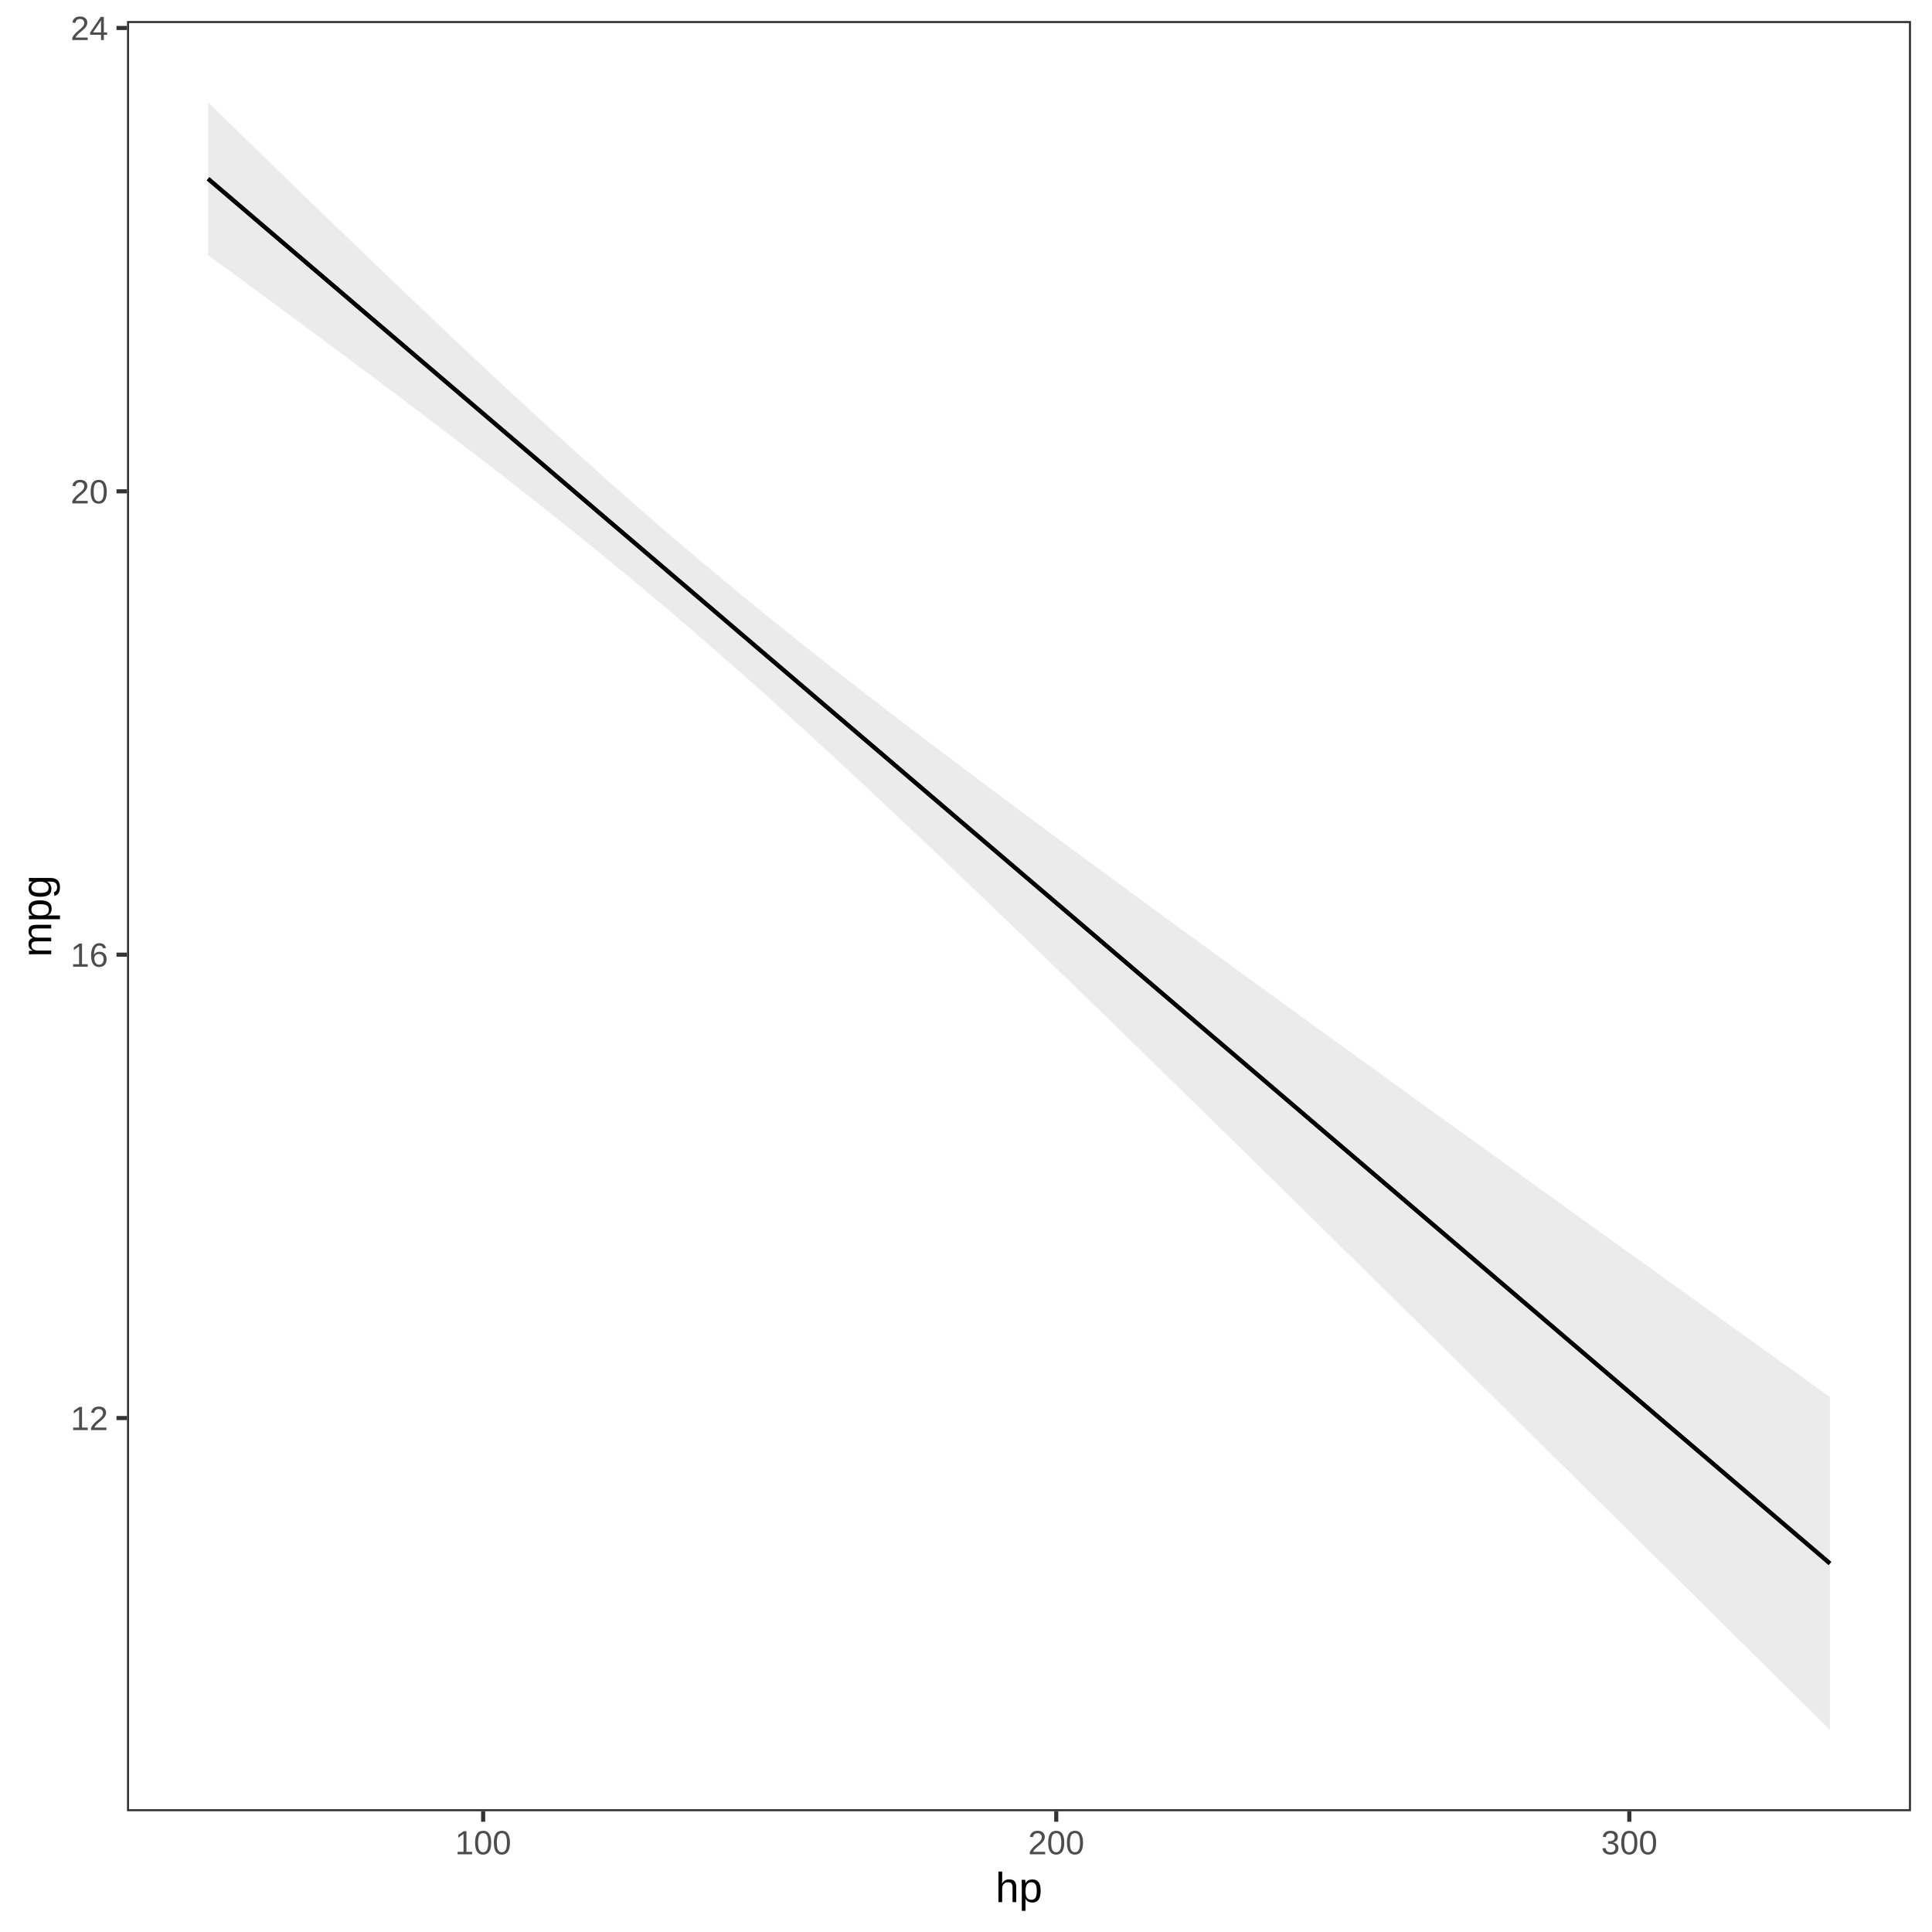
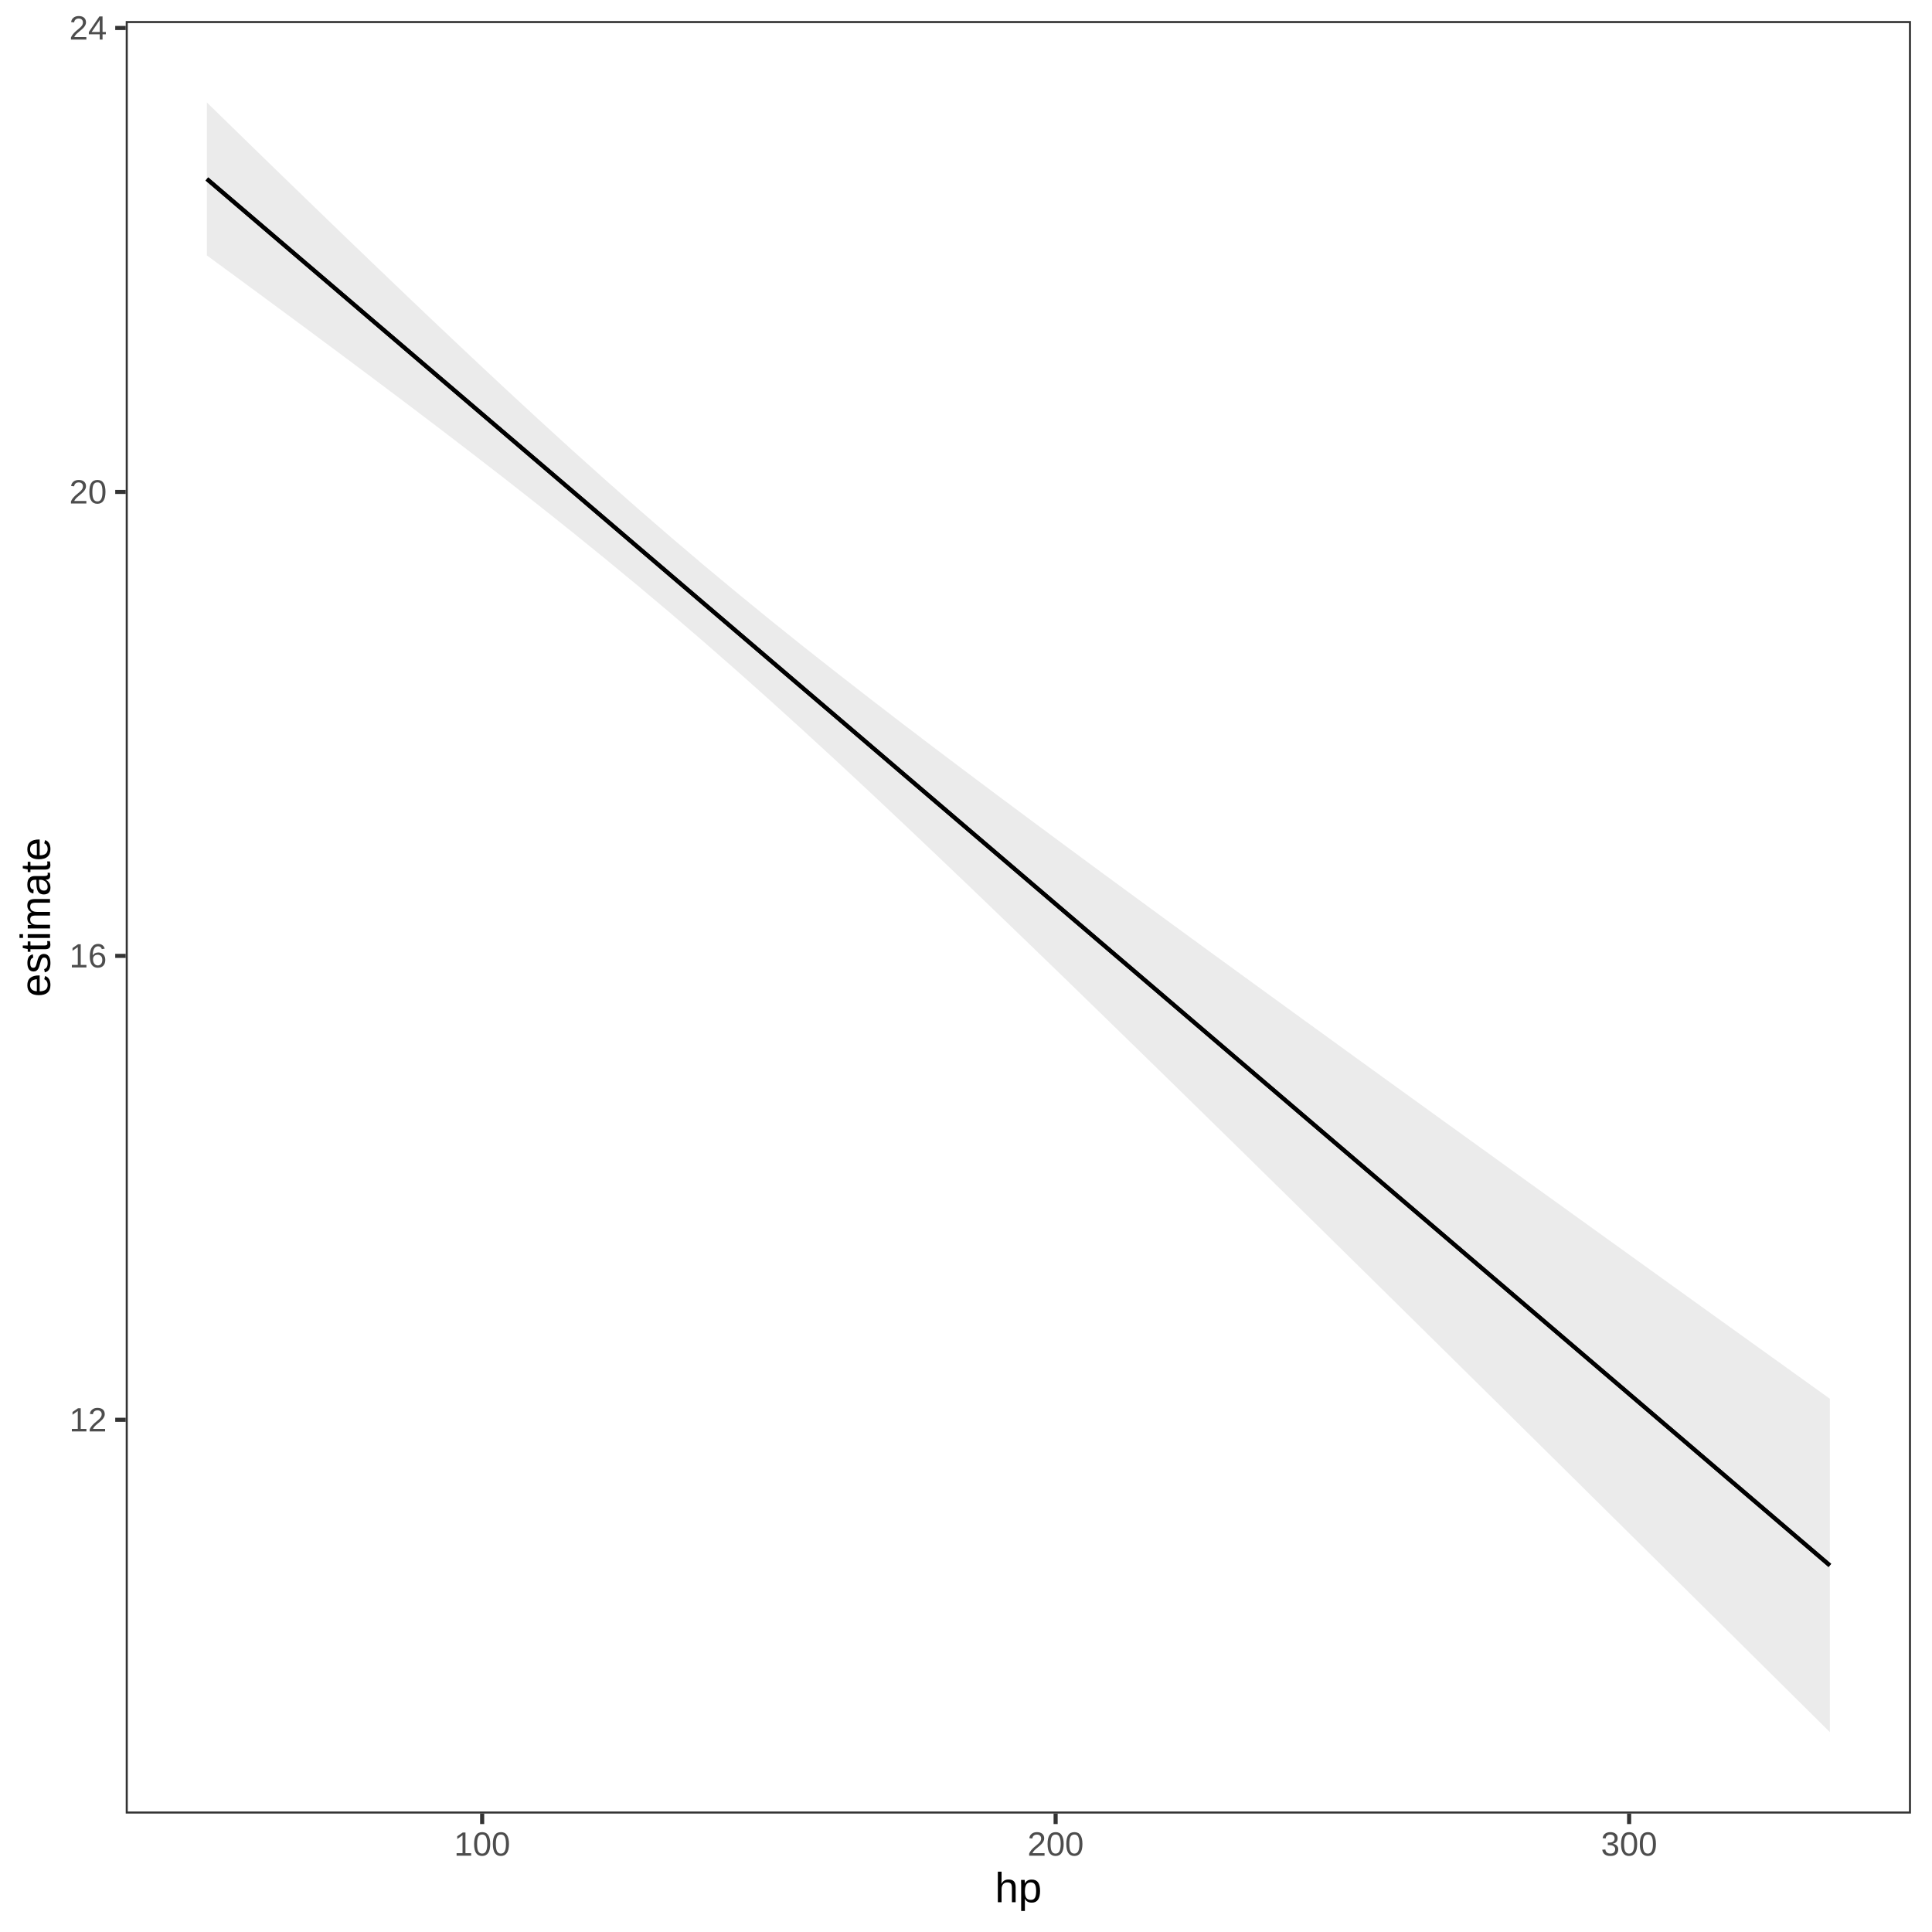
<svg xmlns="http://www.w3.org/2000/svg" width="504.00pt" height="504.00pt" viewBox="0 0 504.00 504.00">
  <g class="svglite">
    <defs>
      <style type="text/css">
    .svglite line, .svglite polyline, .svglite polygon, .svglite path, .svglite rect, .svglite circle {
      fill: none;
      stroke: #000000;
      stroke-linecap: round;
      stroke-linejoin: round;
      stroke-miterlimit: 10.00;
    }
    .svglite text {
      white-space: pre;
    }
    .svglite g.glyphgroup path {
      fill: inherit;
      stroke: none;
    }
  </style>
    </defs>
    <rect width="100%" height="100%" style="stroke: none; fill: #FFFFFF;" />
    <defs>
      <clipPath id="cpMC4wMHw1MDQuMDB8MC4wMHw1MDQuMDA=">
        <rect x="0.00" y="0.00" width="504.00" height="504.00" />
      </clipPath>
    </defs>
    <g clip-path="url(#cpMC4wMHw1MDQuMDB8MC4wMHw1MDQuMDA=)">
      <rect x="0.00" y="0.00" width="504.00" height="504.00" style="stroke-width: 1.07; stroke: #FFFFFF; fill: #FFFFFF;" />
    </g>
    <defs>
-       <clipPath id="cpMzMuMTN8NDk4LjUyfDUuNDh8NDcyLjUw">
-         <rect x="33.13" y="5.48" width="465.39" height="467.02" />
+       <clipPath id="cpMzIuODB8NDk4LjUyfDUuNDh8NDczLjEw">
+         <rect x="32.80" y="5.48" width="465.72" height="467.62" />
      </clipPath>
    </defs>
-     <g clip-path="url(#cpMzMuMTN8NDk4LjUyfDUuNDh8NDcyLjUw)">
-       <rect x="33.13" y="5.48" width="465.39" height="467.02" style="stroke-width: 1.07; stroke: none; fill: #FFFFFF;" />
-       <polygon points="54.28,26.71 62.92,35.12 71.55,43.52 80.18,51.88 88.82,60.22 97.45,68.52 106.09,76.78 114.72,84.99 123.36,93.13 131.99,101.20 140.63,109.17 149.26,117.05 157.89,124.80 166.53,132.42 175.16,139.90 183.80,147.23 192.43,154.41 201.07,161.46 209.70,168.38 218.33,175.19 226.97,181.90 235.60,188.53 244.24,195.10 252.87,201.60 261.51,208.06 270.14,214.48 278.78,220.87 287.41,227.23 296.04,233.57 304.68,239.89 313.31,246.19 321.95,252.47 330.58,258.75 339.22,265.01 347.85,271.26 356.48,277.51 365.12,283.75 373.75,289.98 382.39,296.20 391.02,302.42 399.66,308.64 408.29,314.85 416.93,321.06 425.56,327.26 434.19,333.46 442.83,339.66 451.46,345.86 460.10,352.05 468.73,358.24 477.37,364.43 477.37,451.28 468.73,442.72 460.10,434.17 451.46,425.62 442.83,417.07 434.19,408.53 425.56,399.99 416.93,391.45 408.29,382.91 399.66,374.38 391.02,365.85 382.39,357.33 373.75,348.81 365.12,340.30 356.48,331.79 347.85,323.29 339.22,314.80 330.58,306.32 321.95,297.85 313.31,289.39 304.68,280.95 296.04,272.52 287.41,264.12 278.78,255.73 270.14,247.38 261.51,239.06 252.87,230.77 244.24,222.54 235.60,214.36 226.97,206.25 218.33,198.22 209.70,190.28 201.07,182.46 192.43,174.76 183.80,167.20 175.16,159.78 166.53,152.52 157.89,145.40 149.26,138.41 140.63,131.54 131.99,124.77 123.36,118.09 114.72,111.49 106.09,104.96 97.45,98.47 88.82,92.03 80.18,85.62 71.55,79.24 62.92,72.89 54.28,66.57 " style="stroke-width: 0.00; stroke: none; stroke-linecap: butt; fill: #333333; fill-opacity: 0.10;" />
-       <polyline points="54.28,26.71 62.92,35.12 71.55,43.52 80.18,51.88 88.82,60.22 97.45,68.52 106.09,76.78 114.72,84.99 123.36,93.13 131.99,101.20 140.63,109.17 149.26,117.05 157.89,124.80 166.53,132.42 175.16,139.90 183.80,147.23 192.43,154.41 201.07,161.46 209.70,168.38 218.33,175.19 226.97,181.90 235.60,188.53 244.24,195.10 252.87,201.60 261.51,208.06 270.14,214.48 278.78,220.87 287.41,227.23 296.04,233.57 304.68,239.89 313.31,246.19 321.95,252.47 330.58,258.75 339.22,265.01 347.85,271.26 356.48,277.51 365.12,283.75 373.75,289.98 382.39,296.20 391.02,302.42 399.66,308.64 408.29,314.85 416.93,321.06 425.56,327.26 434.19,333.46 442.83,339.66 451.46,345.86 460.10,352.05 468.73,358.24 477.37,364.43 " style="stroke-width: 1.07; stroke: none; stroke-linecap: butt;" />
-       <polyline points="477.37,451.28 468.73,442.72 460.10,434.17 451.46,425.62 442.83,417.07 434.19,408.53 425.56,399.99 416.93,391.45 408.29,382.91 399.66,374.38 391.02,365.85 382.39,357.33 373.75,348.81 365.12,340.30 356.48,331.79 347.85,323.29 339.22,314.80 330.58,306.32 321.95,297.85 313.31,289.39 304.68,280.95 296.04,272.52 287.41,264.12 278.78,255.73 270.14,247.38 261.51,239.06 252.87,230.77 244.24,222.54 235.60,214.36 226.97,206.25 218.33,198.22 209.70,190.28 201.07,182.46 192.43,174.76 183.80,167.20 175.16,159.78 166.53,152.52 157.89,145.40 149.26,138.41 140.63,131.54 131.99,124.77 123.36,118.09 114.72,111.49 106.09,104.96 97.45,98.47 88.82,92.03 80.18,85.62 71.55,79.24 62.92,72.89 54.28,66.57 " style="stroke-width: 1.07; stroke: none; stroke-linecap: butt;" />
-       <polyline points="54.28,46.64 62.92,54.01 71.55,61.38 80.18,68.75 88.82,76.12 97.45,83.50 106.09,90.87 114.72,98.24 123.36,105.61 131.99,112.98 140.63,120.35 149.26,127.73 157.89,135.10 166.53,142.47 175.16,149.84 183.80,157.21 192.43,164.59 201.07,171.96 209.70,179.33 218.33,186.70 226.97,194.07 235.60,201.44 244.24,208.82 252.87,216.19 261.51,223.56 270.14,230.93 278.78,238.30 287.41,245.68 296.04,253.05 304.68,260.42 313.31,267.79 321.95,275.16 330.58,282.53 339.22,289.91 347.85,297.28 356.48,304.65 365.12,312.02 373.75,319.39 382.39,326.76 391.02,334.14 399.66,341.51 408.29,348.88 416.93,356.25 425.56,363.62 434.19,371.00 442.83,378.37 451.46,385.74 460.10,393.11 468.73,400.48 477.37,407.85 " style="stroke-width: 1.07; stroke-linecap: butt;" />
-       <polyline points="54.28,46.64 62.92,54.01 71.55,61.38 80.18,68.75 88.82,76.12 97.45,83.50 106.09,90.87 114.72,98.24 123.36,105.61 131.99,112.98 140.63,120.35 149.26,127.73 157.89,135.10 166.53,142.47 175.16,149.84 183.80,157.21 192.43,164.59 201.07,171.96 209.70,179.33 218.33,186.70 226.97,194.07 235.60,201.44 244.24,208.82 252.87,216.19 261.51,223.56 270.14,230.93 278.78,238.30 287.41,245.68 296.04,253.05 304.68,260.42 313.31,267.79 321.95,275.16 330.58,282.53 339.22,289.91 347.85,297.28 356.48,304.65 365.12,312.02 373.75,319.39 382.39,326.76 391.02,334.14 399.66,341.51 408.29,348.88 416.93,356.25 425.56,363.62 434.19,371.00 442.83,378.37 451.46,385.74 460.10,393.11 468.73,400.48 477.37,407.85 " style="stroke-width: 1.07; stroke-linecap: butt;" />
-       <rect x="33.13" y="5.48" width="465.39" height="467.02" style="stroke-width: 1.07; stroke: #333333;" />
+     <g clip-path="url(#cpMzIuODB8NDk4LjUyfDUuNDh8NDczLjEw)">
+       <rect x="32.80" y="5.48" width="465.72" height="467.62" style="stroke-width: 1.07; stroke: none; fill: #FFFFFF;" />
+       <polygon points="53.97,26.73 62.61,35.16 71.25,43.57 79.89,51.94 88.53,60.29 97.17,68.60 105.81,76.87 114.45,85.09 123.09,93.24 131.73,101.32 140.37,109.31 149.01,117.19 157.65,124.95 166.29,132.58 174.93,140.07 183.57,147.41 192.21,154.60 200.85,161.66 209.49,168.59 218.14,175.40 226.78,182.12 235.42,188.77 244.06,195.34 252.70,201.85 261.34,208.32 269.98,214.75 278.62,221.15 287.26,227.52 295.90,233.86 304.54,240.19 313.18,246.50 321.82,252.79 330.46,259.07 339.10,265.34 347.74,271.60 356.38,277.86 365.02,284.10 373.66,290.34 382.31,296.57 390.95,302.80 399.59,309.03 408.23,315.24 416.87,321.46 425.51,327.67 434.15,333.88 442.79,340.09 451.43,346.29 460.07,352.49 468.71,358.69 477.35,364.89 477.35,451.85 468.71,443.28 460.07,434.72 451.43,426.16 442.79,417.60 434.15,409.04 425.51,400.49 416.87,391.94 408.23,383.39 399.59,374.85 390.95,366.31 382.31,357.78 373.66,349.25 365.02,340.73 356.38,332.21 347.74,323.70 339.10,315.20 330.46,306.71 321.82,298.22 313.18,289.76 304.54,281.30 295.90,272.87 287.26,264.45 278.62,256.05 269.98,247.69 261.34,239.36 252.70,231.06 244.06,222.82 235.42,214.63 226.78,206.50 218.14,198.46 209.49,190.52 200.85,182.68 192.21,174.98 183.57,167.41 174.93,159.98 166.29,152.71 157.65,145.58 149.01,138.58 140.37,131.70 131.73,124.92 123.09,118.24 114.45,111.63 105.81,105.08 97.17,98.59 88.53,92.14 79.89,85.72 71.25,79.34 62.61,72.98 53.97,66.64 " style="stroke-width: 0.00; stroke: none; stroke-linecap: butt; fill: #333333; fill-opacity: 0.10;" />
+       <polyline points="53.97,26.73 62.61,35.16 71.25,43.57 79.89,51.94 88.53,60.29 97.17,68.60 105.81,76.87 114.45,85.09 123.09,93.24 131.73,101.32 140.37,109.31 149.01,117.19 157.65,124.95 166.29,132.58 174.93,140.07 183.57,147.41 192.21,154.60 200.85,161.66 209.49,168.59 218.14,175.40 226.78,182.12 235.42,188.77 244.06,195.34 252.70,201.85 261.34,208.32 269.98,214.75 278.62,221.15 287.26,227.52 295.90,233.86 304.54,240.19 313.18,246.50 321.82,252.79 330.46,259.07 339.10,265.34 347.74,271.60 356.38,277.86 365.02,284.10 373.66,290.34 382.31,296.57 390.95,302.80 399.59,309.03 408.23,315.24 416.87,321.46 425.51,327.67 434.15,333.88 442.79,340.09 451.43,346.29 460.07,352.49 468.71,358.69 477.35,364.89 " style="stroke-width: 1.07; stroke: none; stroke-linecap: butt;" />
+       <polyline points="477.35,451.85 468.71,443.28 460.07,434.72 451.43,426.16 442.79,417.60 434.15,409.04 425.51,400.49 416.87,391.94 408.23,383.39 399.59,374.85 390.95,366.31 382.31,357.78 373.66,349.25 365.02,340.73 356.38,332.21 347.74,323.70 339.10,315.20 330.46,306.71 321.82,298.22 313.18,289.76 304.54,281.30 295.90,272.87 287.26,264.45 278.62,256.05 269.98,247.69 261.34,239.36 252.70,231.06 244.06,222.82 235.42,214.63 226.78,206.50 218.14,198.46 209.49,190.52 200.85,182.68 192.21,174.98 183.57,167.41 174.93,159.98 166.29,152.71 157.65,145.58 149.01,138.58 140.37,131.70 131.73,124.92 123.09,118.24 114.45,111.63 105.81,105.08 97.17,98.59 88.53,92.14 79.89,85.72 71.25,79.34 62.61,72.98 53.97,66.64 " style="stroke-width: 1.07; stroke: none; stroke-linecap: butt;" />
+       <polyline points="53.97,46.69 62.61,54.07 71.25,61.45 79.89,68.83 88.53,76.21 97.17,83.60 105.81,90.98 114.45,98.36 123.09,105.74 131.73,113.12 140.37,120.50 149.01,127.88 157.65,135.26 166.29,142.65 174.93,150.03 183.57,157.41 192.21,164.79 200.85,172.17 209.49,179.55 218.14,186.93 226.78,194.31 235.42,201.70 244.06,209.08 252.70,216.46 261.34,223.84 269.98,231.22 278.62,238.60 287.26,245.98 295.90,253.36 304.54,260.74 313.18,268.13 321.82,275.51 330.46,282.89 339.10,290.27 347.74,297.65 356.38,305.03 365.02,312.41 373.66,319.79 382.31,327.18 390.95,334.56 399.59,341.94 408.23,349.32 416.87,356.70 425.51,364.08 434.15,371.46 442.79,378.84 451.43,386.23 460.07,393.61 468.71,400.99 477.35,408.37 " style="stroke-width: 1.07; stroke-linecap: butt;" />
+       <polyline points="53.97,46.69 62.61,54.07 71.25,61.45 79.89,68.83 88.53,76.21 97.17,83.60 105.81,90.98 114.45,98.36 123.09,105.74 131.73,113.12 140.37,120.50 149.01,127.88 157.65,135.26 166.29,142.65 174.93,150.03 183.57,157.41 192.21,164.79 200.85,172.17 209.49,179.55 218.14,186.93 226.78,194.31 235.42,201.70 244.06,209.08 252.70,216.46 261.34,223.84 269.98,231.22 278.62,238.60 287.26,245.98 295.90,253.36 304.54,260.74 313.18,268.13 321.82,275.51 330.46,282.89 339.10,290.27 347.74,297.65 356.38,305.03 365.02,312.41 373.66,319.79 382.31,327.18 390.95,334.56 399.59,341.94 408.23,349.32 416.87,356.70 425.51,364.08 434.15,371.46 442.79,378.84 451.43,386.23 460.07,393.61 468.71,400.99 477.35,408.37 " style="stroke-width: 1.07; stroke-linecap: butt;" />
+       <rect x="32.80" y="5.48" width="465.72" height="467.62" style="stroke-width: 1.07; stroke: #333333;" />
    </g>
    <g clip-path="url(#cpMC4wMHw1MDQuMDB8MC4wMHw1MDQuMDA=)">
-       <text x="28.20" y="373.07" text-anchor="end" style="font-size: 8.80px;fill: #4D4D4D; font-family: &quot;Arial&quot;;" textLength="9.78px" lengthAdjust="spacingAndGlyphs">12</text>
-       <text x="28.20" y="252.19" text-anchor="end" style="font-size: 8.80px;fill: #4D4D4D; font-family: &quot;Arial&quot;;" textLength="9.78px" lengthAdjust="spacingAndGlyphs">16</text>
-       <text x="28.20" y="131.32" text-anchor="end" style="font-size: 8.80px;fill: #4D4D4D; font-family: &quot;Arial&quot;;" textLength="9.78px" lengthAdjust="spacingAndGlyphs">20</text>
-       <text x="28.20" y="10.45" text-anchor="end" style="font-size: 8.80px;fill: #4D4D4D; font-family: &quot;Arial&quot;;" textLength="9.78px" lengthAdjust="spacingAndGlyphs">24</text>
-       <polyline points="30.39,369.92 33.13,369.92 " style="stroke-width: 1.07; stroke: #333333; stroke-linecap: butt;" />
-       <polyline points="30.39,249.04 33.13,249.04 " style="stroke-width: 1.07; stroke: #333333; stroke-linecap: butt;" />
-       <polyline points="30.39,128.17 33.13,128.17 " style="stroke-width: 1.07; stroke: #333333; stroke-linecap: butt;" />
-       <polyline points="30.39,7.30 33.13,7.30 " style="stroke-width: 1.07; stroke: #333333; stroke-linecap: butt;" />
-       <polyline points="126.04,475.24 126.04,472.50 " style="stroke-width: 1.07; stroke: #333333; stroke-linecap: butt;" />
-       <polyline points="275.54,475.24 275.54,472.50 " style="stroke-width: 1.07; stroke: #333333; stroke-linecap: butt;" />
-       <polyline points="425.04,475.24 425.04,472.50 " style="stroke-width: 1.07; stroke: #333333; stroke-linecap: butt;" />
-       <text x="126.04" y="483.74" text-anchor="middle" style="font-size: 8.80px;fill: #4D4D4D; font-family: &quot;Arial&quot;;" textLength="14.67px" lengthAdjust="spacingAndGlyphs">100</text>
-       <text x="275.54" y="483.74" text-anchor="middle" style="font-size: 8.80px;fill: #4D4D4D; font-family: &quot;Arial&quot;;" textLength="14.67px" lengthAdjust="spacingAndGlyphs">200</text>
-       <text x="425.04" y="483.74" text-anchor="middle" style="font-size: 8.80px;fill: #4D4D4D; font-family: &quot;Arial&quot;;" textLength="14.67px" lengthAdjust="spacingAndGlyphs">300</text>
-       <text x="265.82" y="496.20" text-anchor="middle" style="font-size: 11.00px; font-family: &quot;Arial&quot;;" textLength="12.25px" lengthAdjust="spacingAndGlyphs">hp</text>
-       <text transform="translate(13.36,238.99) rotate(-90)" text-anchor="middle" style="font-size: 11.00px; font-family: &quot;Arial&quot;;" textLength="21.41px" lengthAdjust="spacingAndGlyphs">mpg</text>
+       <text x="27.86" y="373.41" text-anchor="end" style="font-size: 8.80px;fill: #4D4D4D; font-family: &quot;Arimo&quot;;" textLength="9.78px" lengthAdjust="spacingAndGlyphs">12</text>
+       <text x="27.86" y="252.38" text-anchor="end" style="font-size: 8.80px;fill: #4D4D4D; font-family: &quot;Arimo&quot;;" textLength="9.78px" lengthAdjust="spacingAndGlyphs">16</text>
+       <text x="27.86" y="131.35" text-anchor="end" style="font-size: 8.80px;fill: #4D4D4D; font-family: &quot;Arimo&quot;;" textLength="9.78px" lengthAdjust="spacingAndGlyphs">20</text>
+       <text x="27.86" y="10.33" text-anchor="end" style="font-size: 8.80px;fill: #4D4D4D; font-family: &quot;Arimo&quot;;" textLength="9.78px" lengthAdjust="spacingAndGlyphs">24</text>
+       <polyline points="30.06,370.38 32.80,370.38 " style="stroke-width: 1.07; stroke: #333333; stroke-linecap: butt;" />
+       <polyline points="30.06,249.36 32.80,249.36 " style="stroke-width: 1.07; stroke: #333333; stroke-linecap: butt;" />
+       <polyline points="30.06,128.33 32.80,128.33 " style="stroke-width: 1.07; stroke: #333333; stroke-linecap: butt;" />
+       <polyline points="30.06,7.30 32.80,7.30 " style="stroke-width: 1.07; stroke: #333333; stroke-linecap: butt;" />
+       <polyline points="125.78,475.84 125.78,473.10 " style="stroke-width: 1.07; stroke: #333333; stroke-linecap: butt;" />
+       <polyline points="275.38,475.84 275.38,473.10 " style="stroke-width: 1.07; stroke: #333333; stroke-linecap: butt;" />
+       <polyline points="424.99,475.84 424.99,473.10 " style="stroke-width: 1.07; stroke: #333333; stroke-linecap: butt;" />
+       <text x="125.78" y="484.09" text-anchor="middle" style="font-size: 8.80px;fill: #4D4D4D; font-family: &quot;Arimo&quot;;" textLength="14.67px" lengthAdjust="spacingAndGlyphs">100</text>
+       <text x="275.38" y="484.09" text-anchor="middle" style="font-size: 8.80px;fill: #4D4D4D; font-family: &quot;Arimo&quot;;" textLength="14.67px" lengthAdjust="spacingAndGlyphs">200</text>
+       <text x="424.99" y="484.09" text-anchor="middle" style="font-size: 8.80px;fill: #4D4D4D; font-family: &quot;Arimo&quot;;" textLength="14.67px" lengthAdjust="spacingAndGlyphs">300</text>
+       <text x="265.66" y="496.23" text-anchor="middle" style="font-size: 11.00px; font-family: &quot;Arimo&quot;;" textLength="12.25px" lengthAdjust="spacingAndGlyphs">hp</text>
+       <text transform="translate(13.05,239.29) rotate(-90)" text-anchor="middle" style="font-size: 11.00px; font-family: &quot;Arimo&quot;;" textLength="41.59px" lengthAdjust="spacingAndGlyphs">estimate</text>
    </g>
  </g>
</svg>
